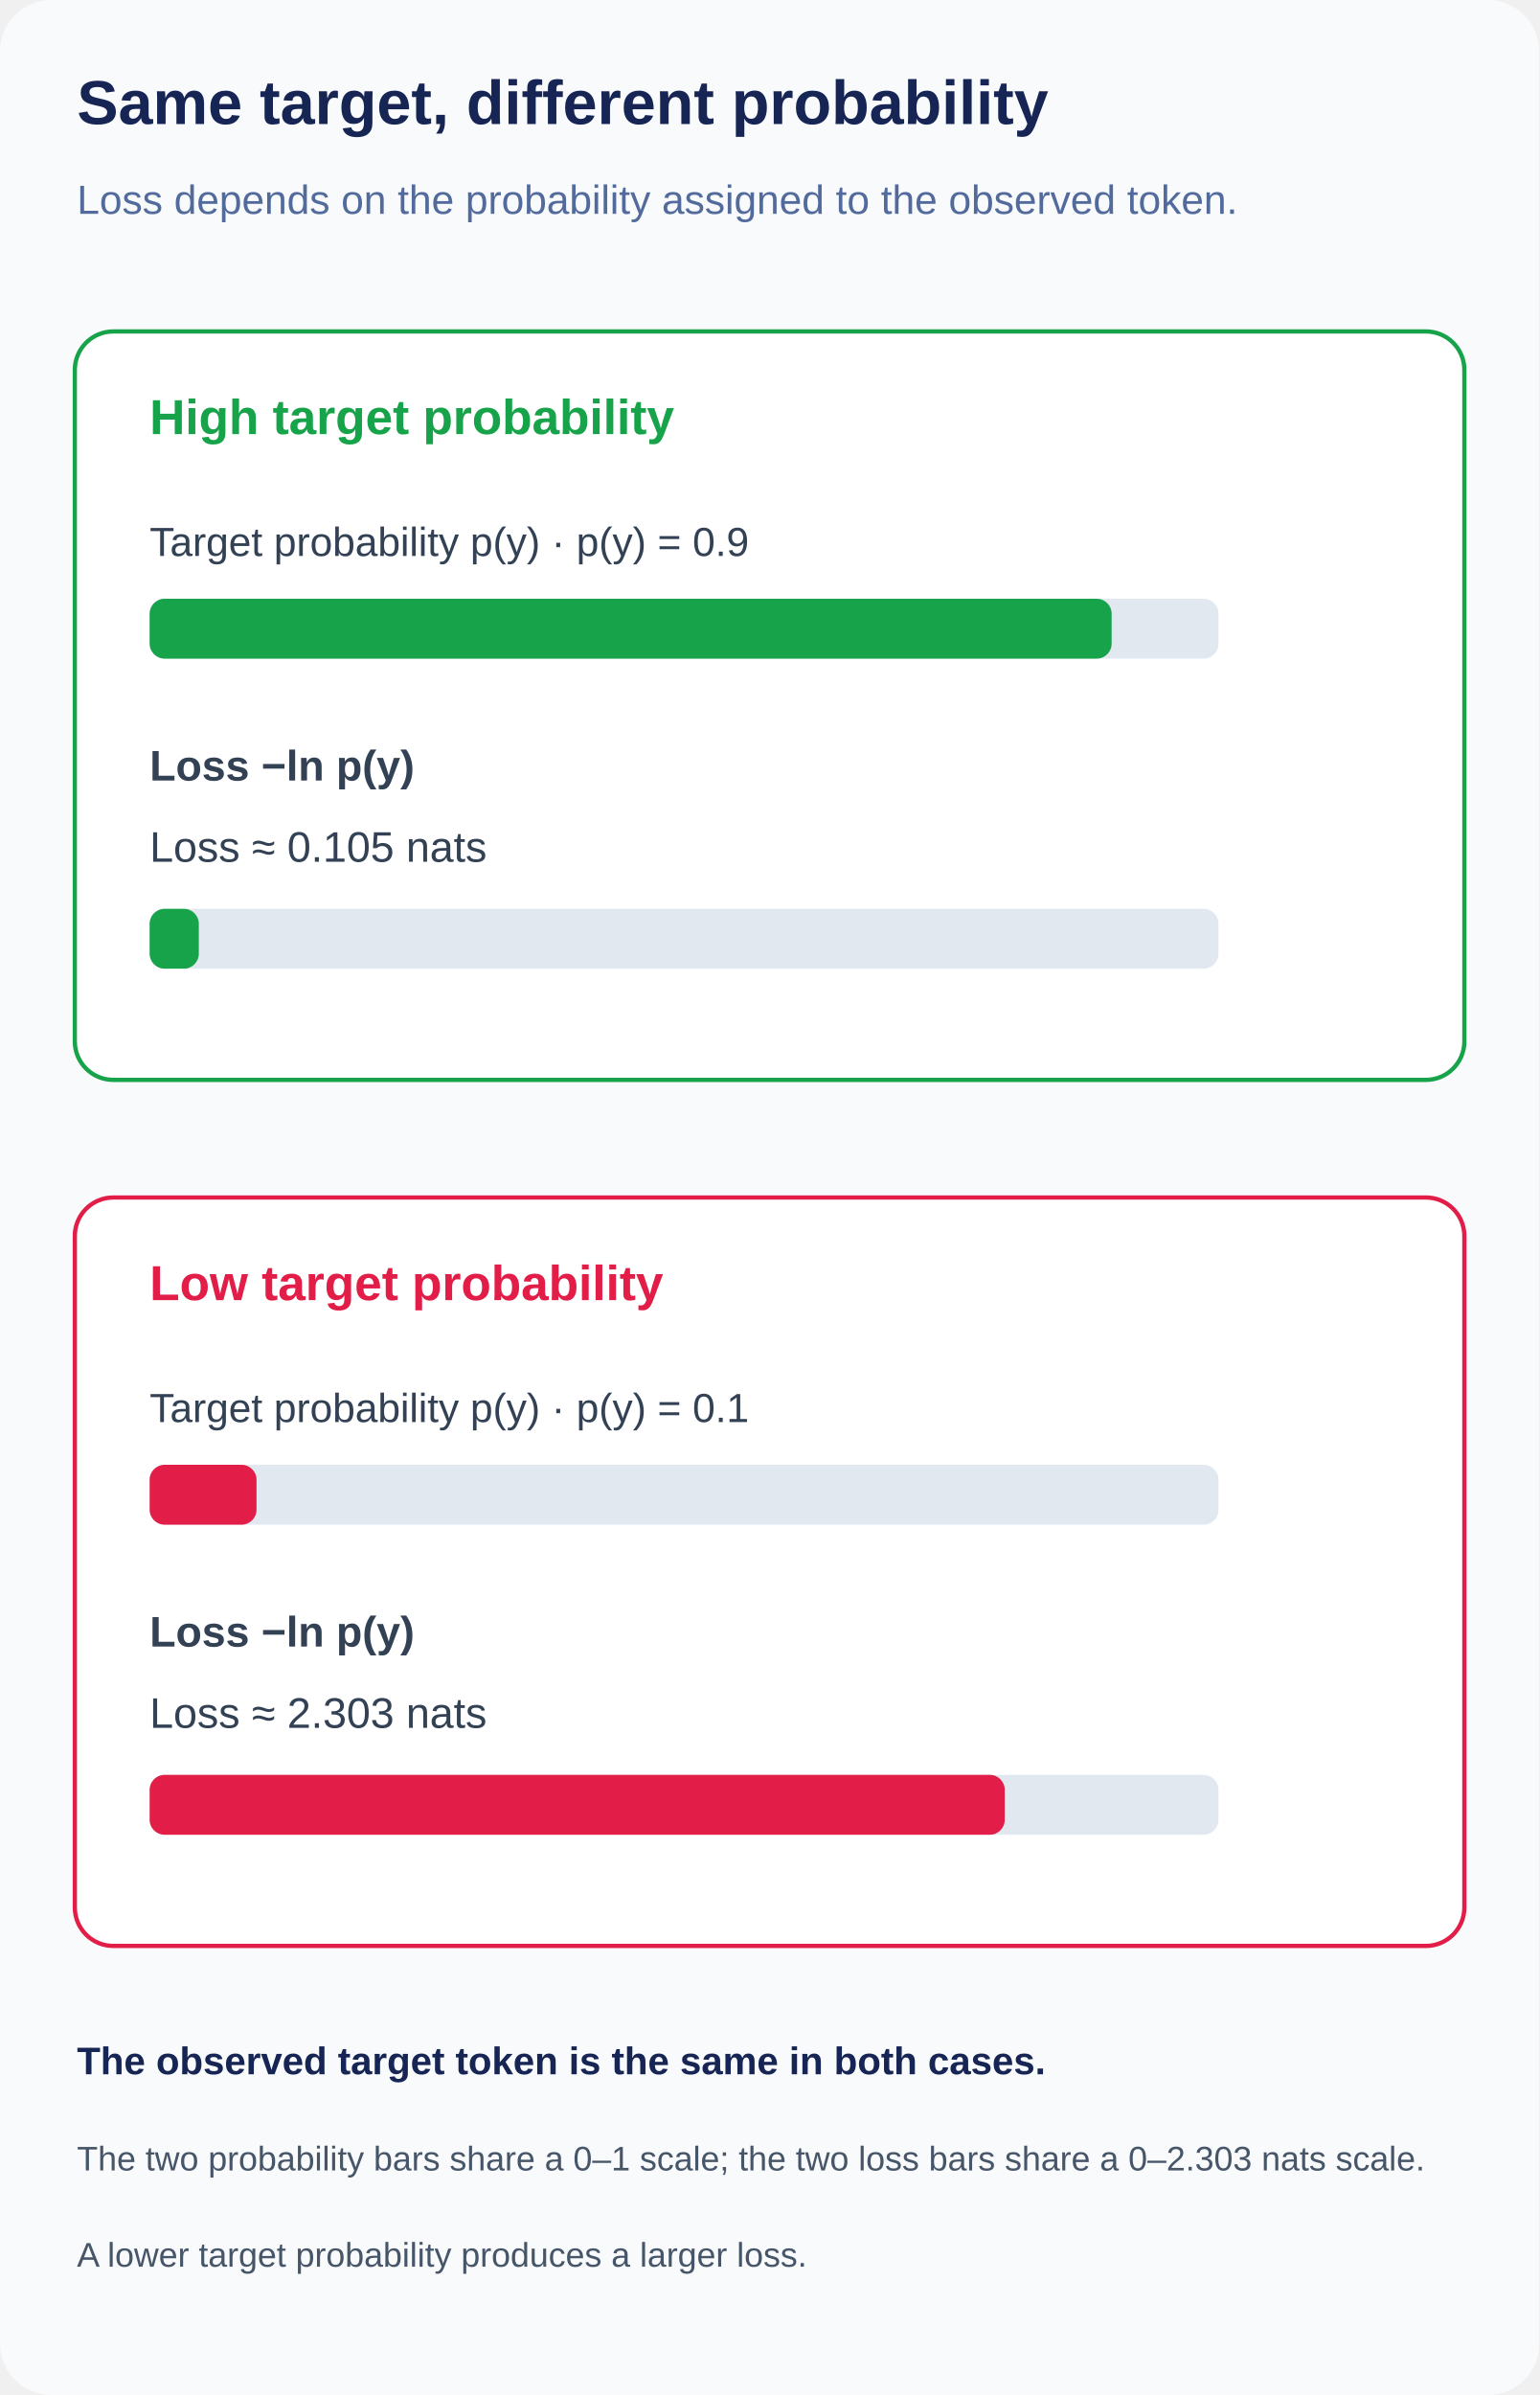
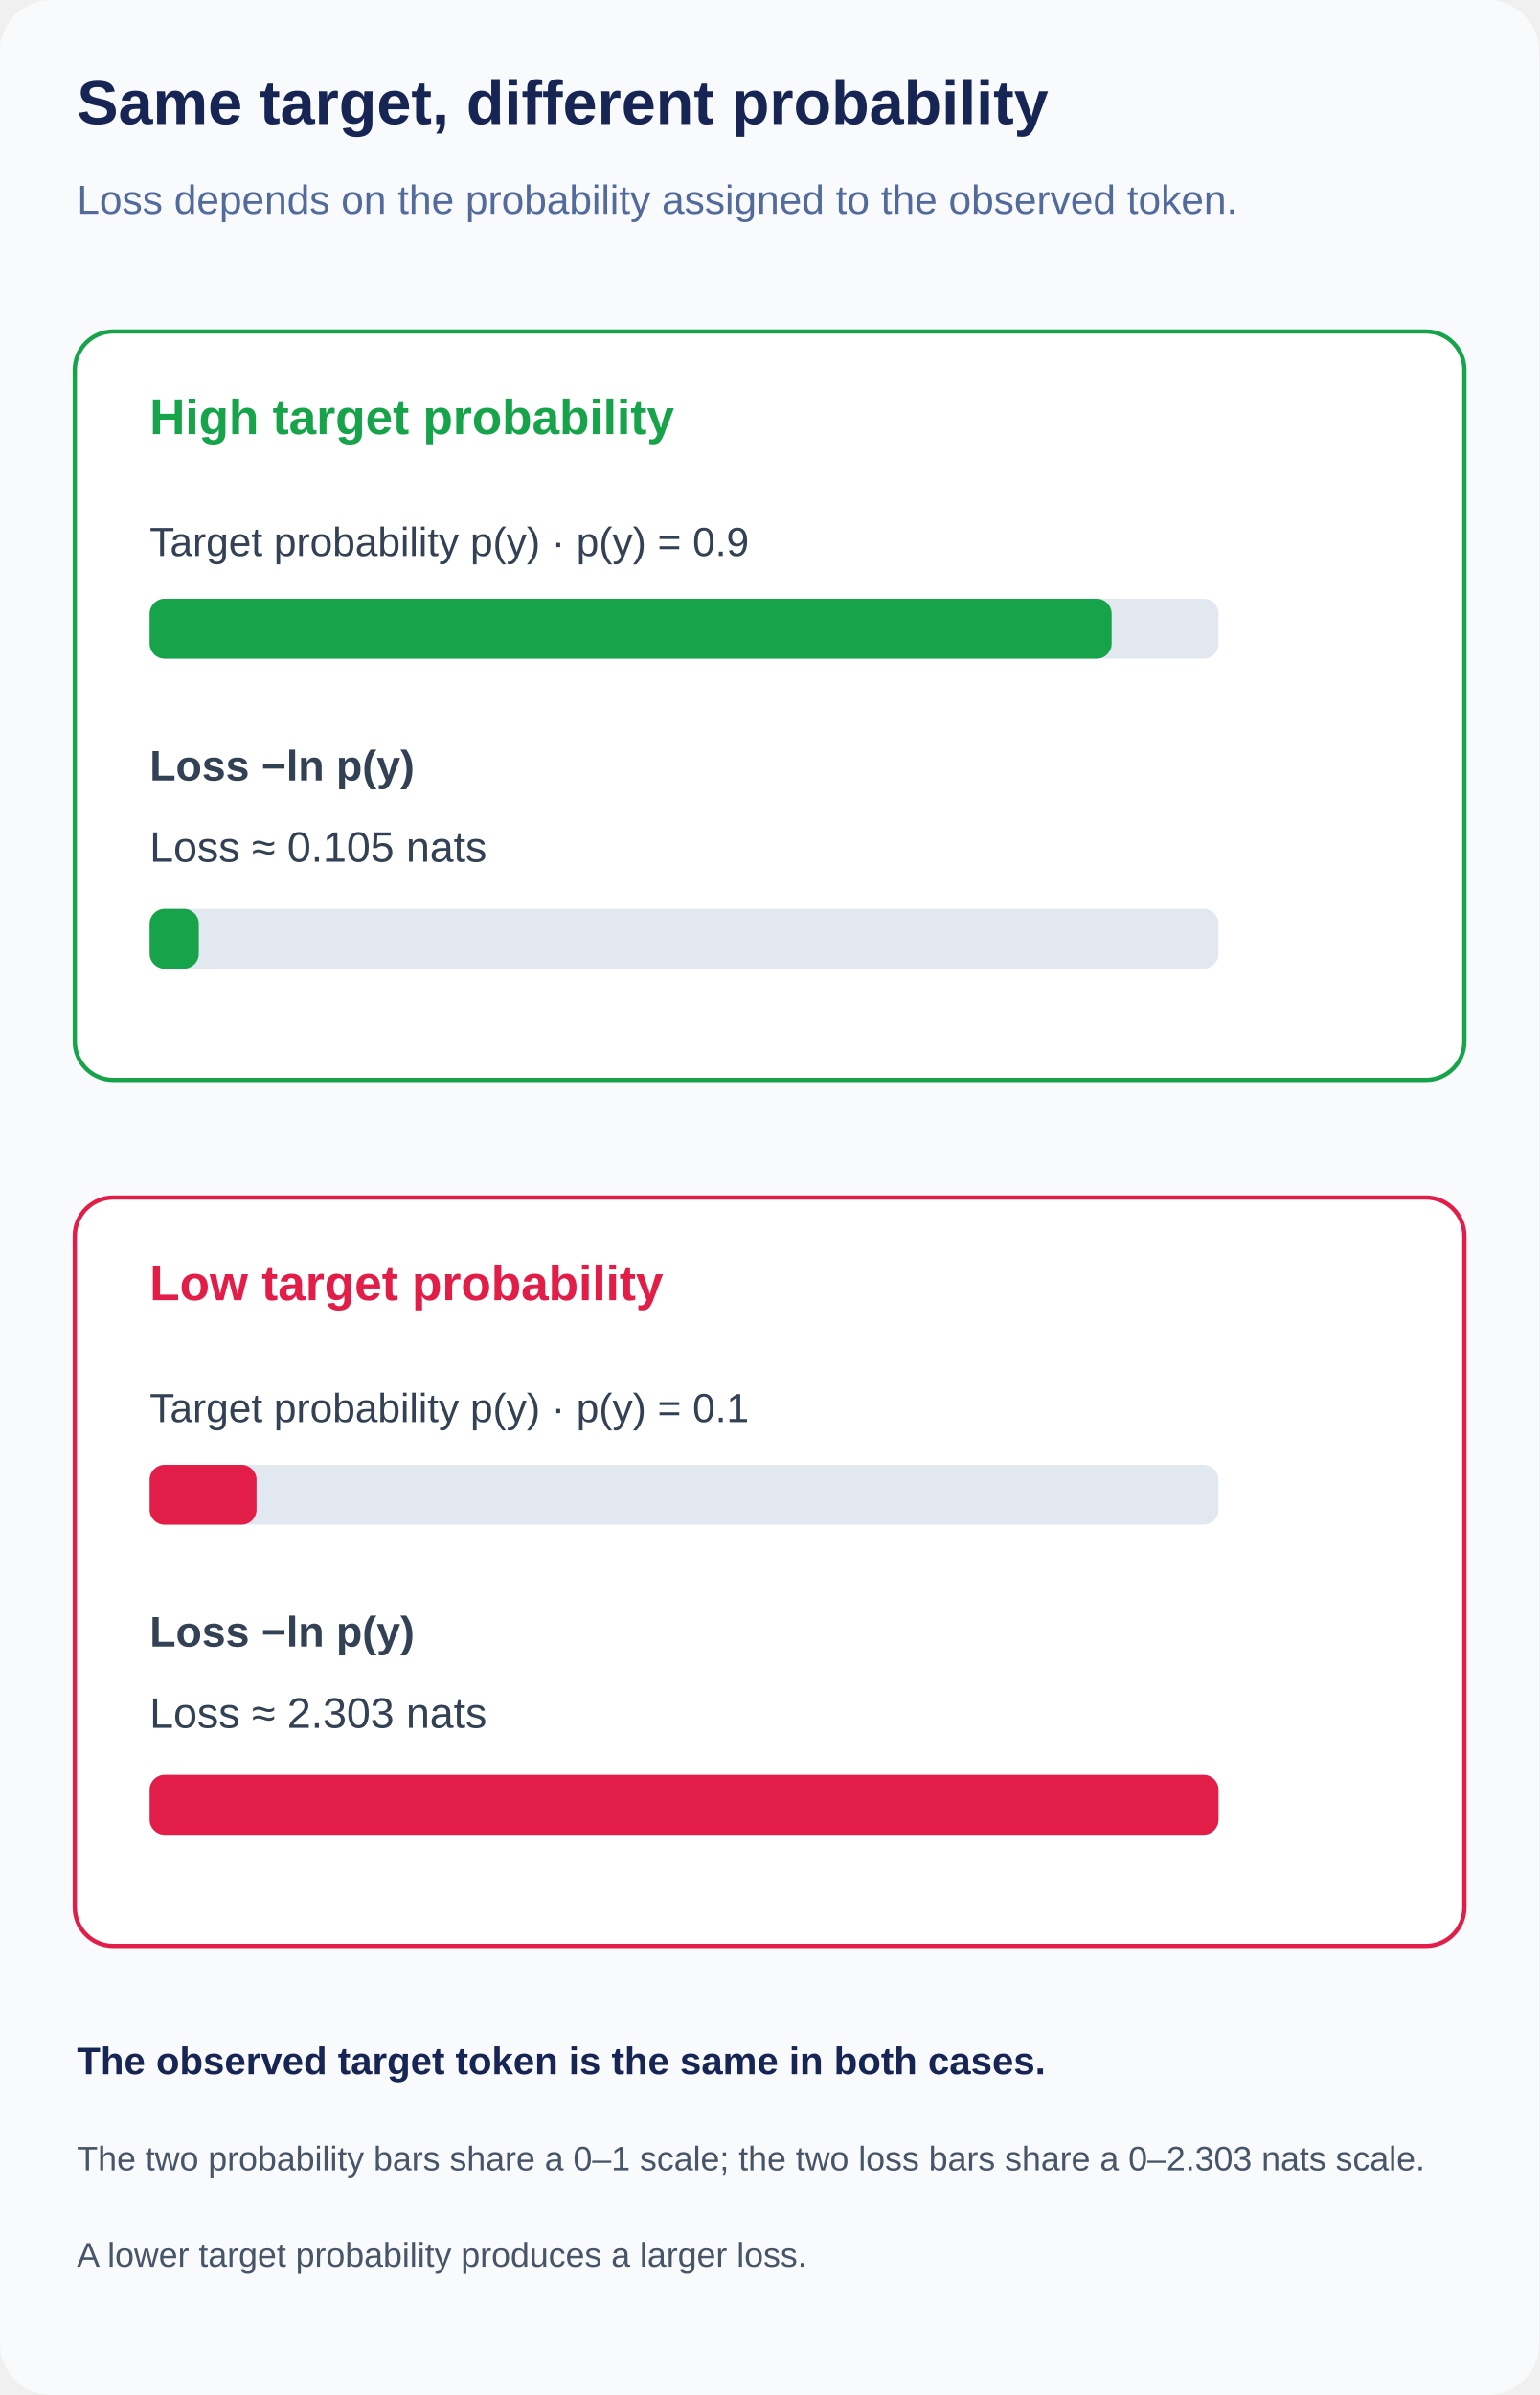
<svg xmlns="http://www.w3.org/2000/svg" width="720" height="1120" viewBox="0 0 720 1120" role="img" aria-labelledby="title desc">
  <rect width="720" height="1120" rx="24" fill="#f8fafc" />
  <text x="36" y="58" font-family="Arial,sans-serif" font-size="29" font-weight="700" fill="#172554">Same target, different probability</text>
  <text x="36" y="100" font-family="Arial,sans-serif" font-size="19" fill="#526b9c">Loss depends on the probability assigned to the observed token.</text>
  <rect x="35" y="155" width="650" height="350" rx="18" fill="#fff" stroke="#16a34a" stroke-width="2" />
  <text x="70" y="203" font-family="Arial,sans-serif" font-size="23" font-weight="700" fill="#16a34a">High target probability</text>
  <text x="70" y="260" font-family="Arial,sans-serif" font-size="19" fill="#334155">Target probability p(y) · p(y) = 0.9</text>
  <rect x="70" y="280" width="500" height="28" rx="7" fill="#e2e8f0" />
  <rect x="70" y="280" width="450" height="28" rx="7" fill="#16a34a" />
  <text x="70" y="365" font-family="Arial,sans-serif" font-size="20" font-weight="700" fill="#334155">Loss −ln p(y)</text>
  <text x="70" y="403" font-family="Arial,sans-serif" font-size="20" fill="#334155">Loss ≈ 0.105 nats</text>
  <rect x="70" y="425" width="500" height="28" rx="7" fill="#e2e8f0" />
  <rect x="70" y="425" width="23" height="28" rx="7" fill="#16a34a" />
  <rect x="35" y="560" width="650" height="350" rx="18" fill="#fff" stroke="#e11d48" stroke-width="2" />
  <text x="70" y="608" font-family="Arial,sans-serif" font-size="23" font-weight="700" fill="#e11d48">Low target probability</text>
  <text x="70" y="665" font-family="Arial,sans-serif" font-size="19" fill="#334155">Target probability p(y) · p(y) = 0.1</text>
  <rect x="70" y="685" width="500" height="28" rx="7" fill="#e2e8f0" />
  <rect x="70" y="685" width="50" height="28" rx="7" fill="#e11d48" />
  <text x="70" y="770" font-family="Arial,sans-serif" font-size="20" font-weight="700" fill="#334155">Loss −ln p(y)</text>
  <text x="70" y="808" font-family="Arial,sans-serif" font-size="20" fill="#334155">Loss ≈ 2.303 nats</text>
  <rect x="70" y="830" width="500" height="28" rx="7" fill="#e2e8f0" />
-   <rect x="70" y="830" width="400" height="28" rx="7" fill="#e11d48" />
+   <rect x="70" y="830" width="500" height="28" rx="7" fill="#e11d48" />
  <text x="36" y="970" font-family="Arial,sans-serif" font-size="18" font-weight="700" fill="#172554">The observed target token is the same in both cases.</text>
  <text x="36" y="1015" font-family="Arial,sans-serif" font-size="16" fill="#475569">The two probability bars share a 0–1 scale; the two loss bars share a 0–2.303 nats scale.</text>
  <text x="36" y="1060" font-family="Arial,sans-serif" font-size="16" fill="#475569">A lower target probability produces a larger loss.</text>
</svg>
